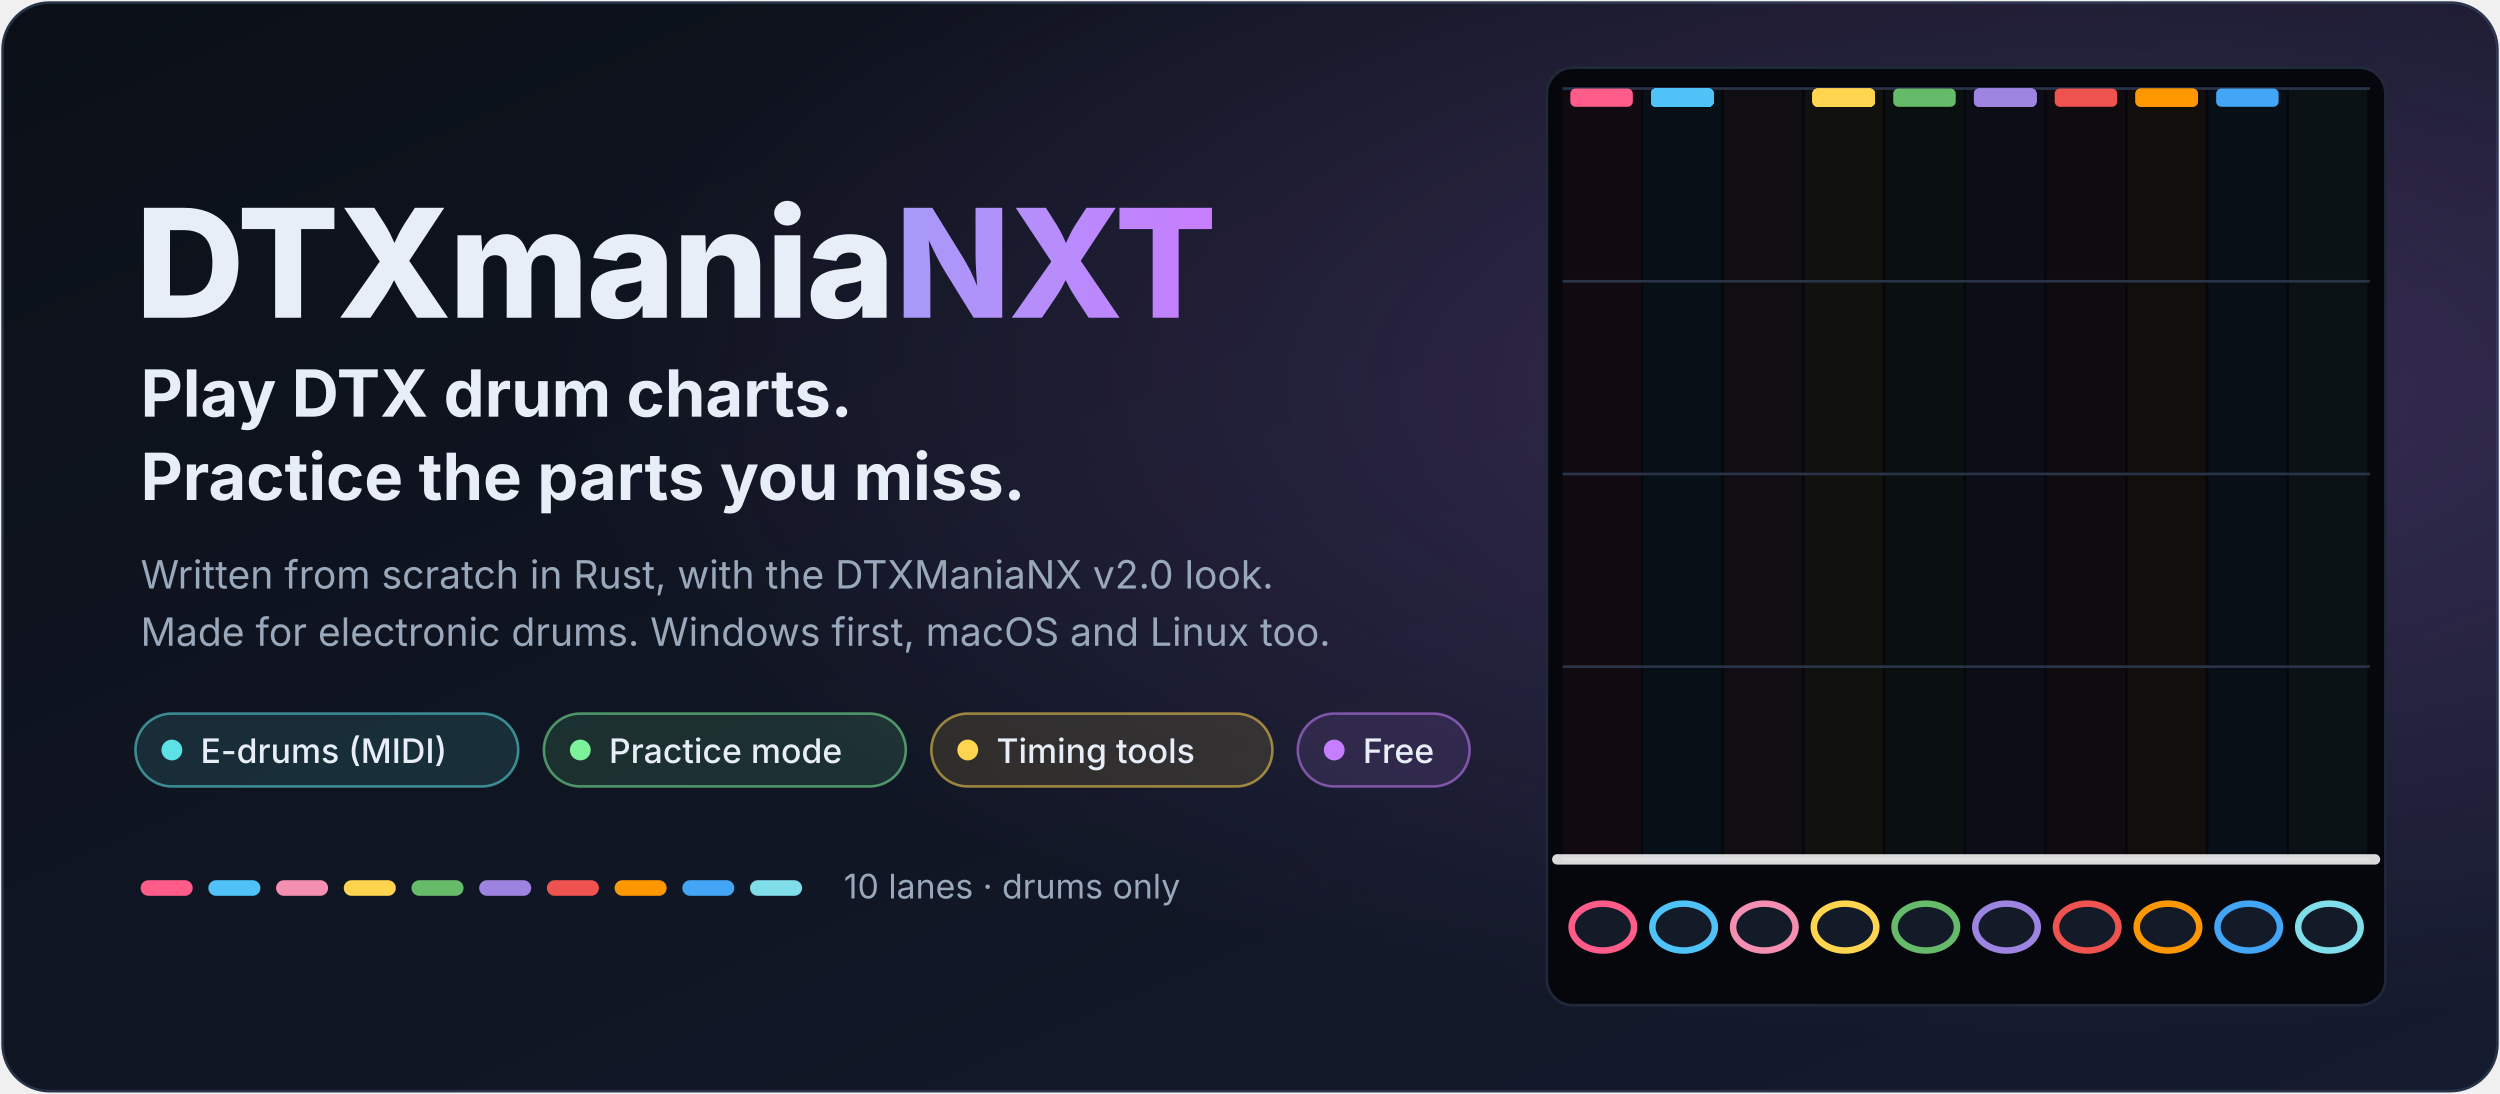
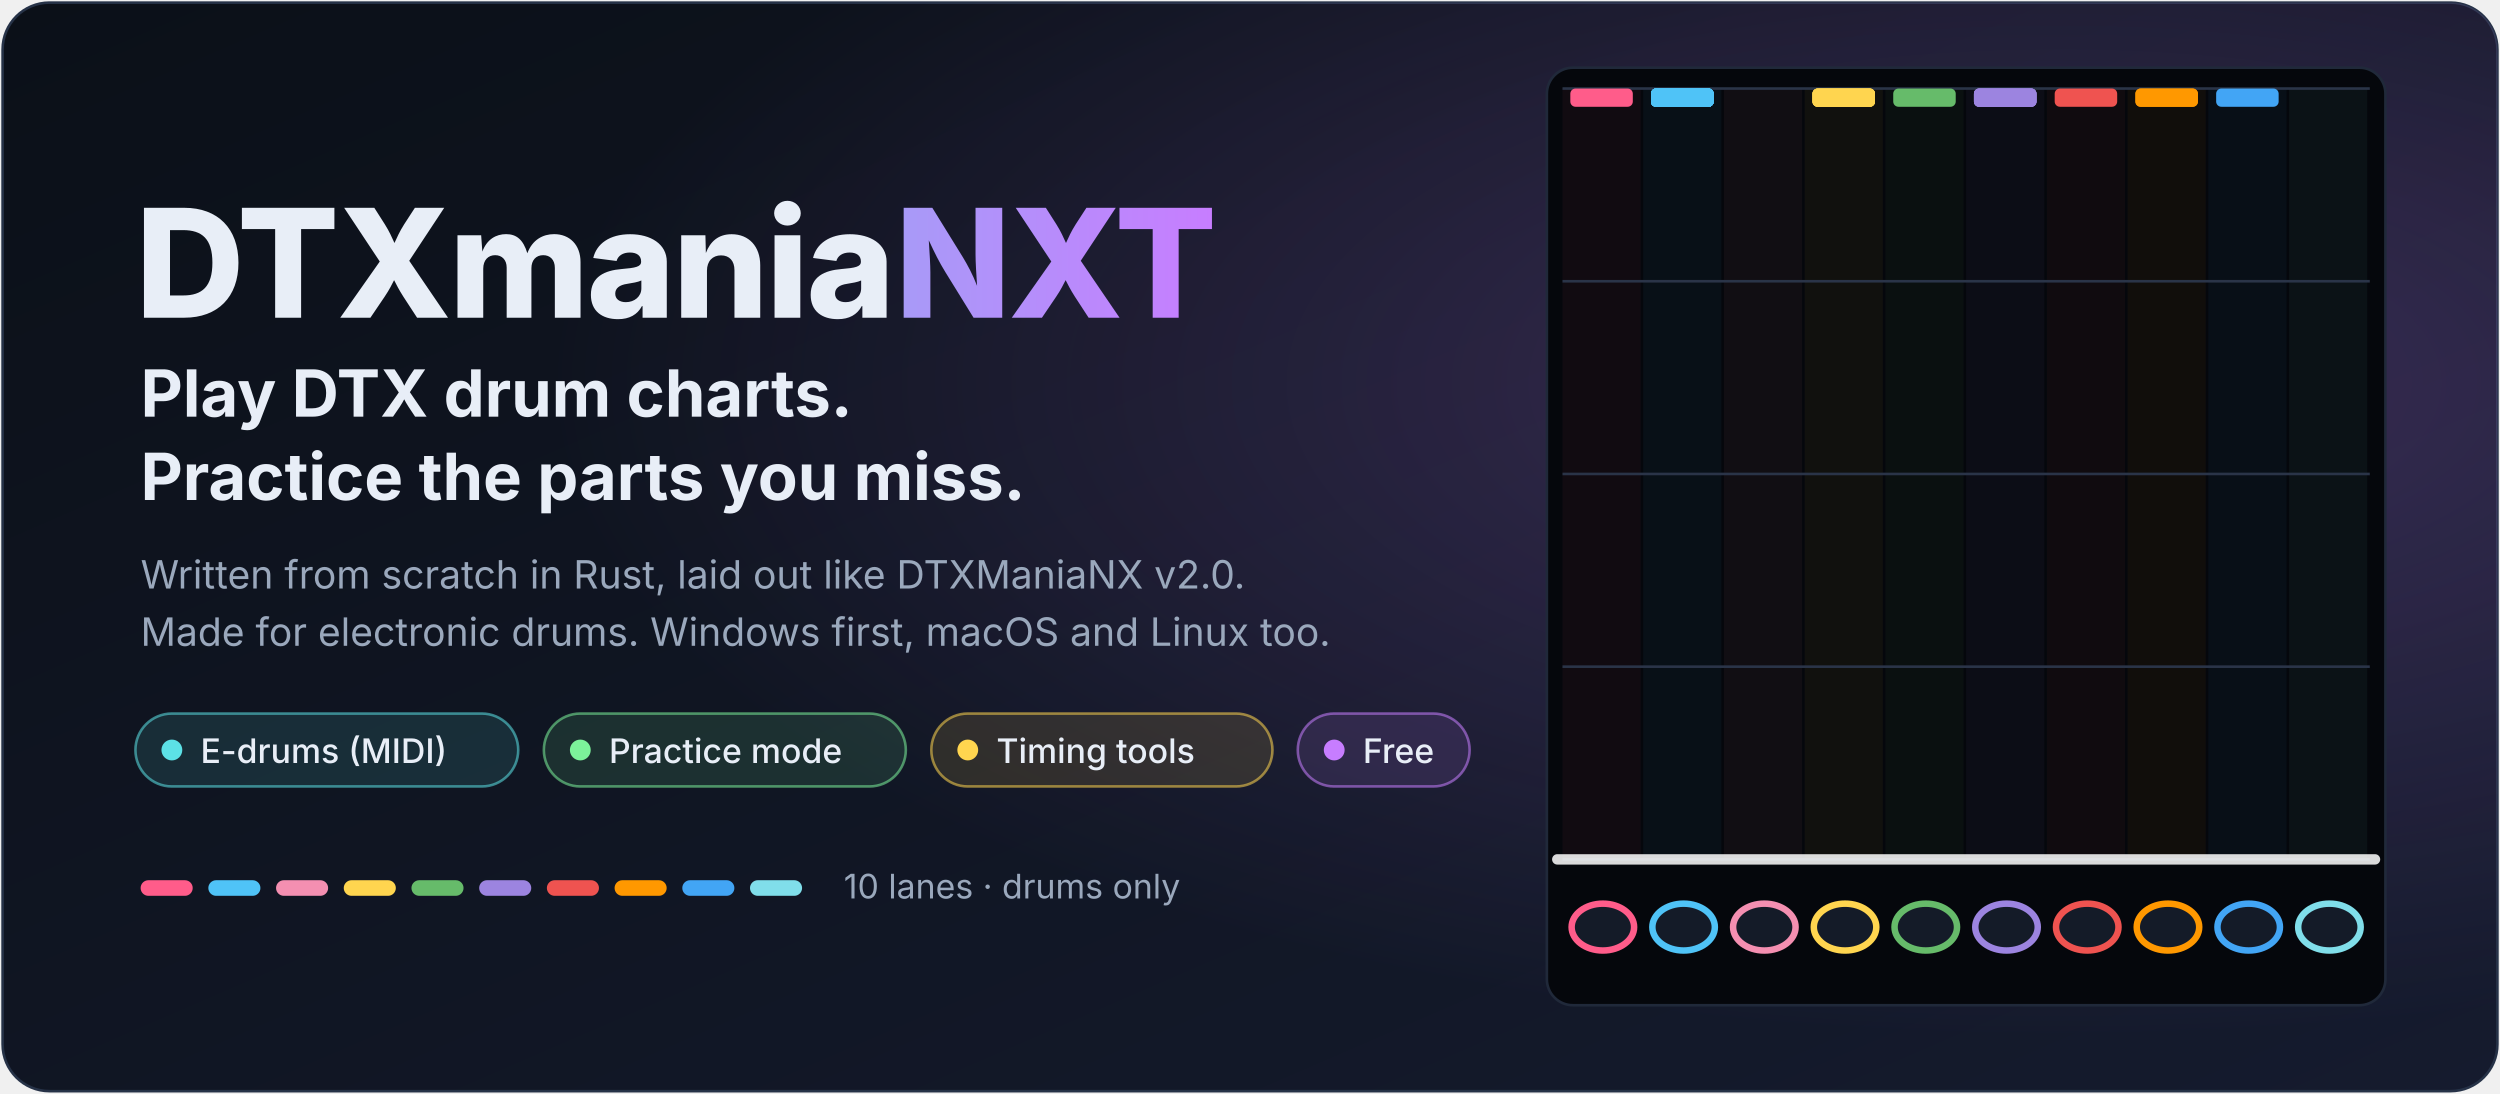
<svg xmlns="http://www.w3.org/2000/svg" width="960" height="420" viewBox="0 0 960 420" role="img" aria-labelledby="title desc">
  <style>
text{font-family:'Segoe UI','Inter','Helvetica Neue',Arial,'Hiragino Sans','Yu Gothic UI','Meiryo','Noto Sans JP',system-ui,sans-serif}
.mono{font-family:'JetBrains Mono','SF Mono','Cascadia Mono',Consolas,Menlo,monospace}
.fb{transform-box:fill-box;transform-origin:50% 50%}
@keyframes fall{0%{transform:translateY(0);opacity:1}29.167%{transform:translateY(290px);opacity:1}29.767%{transform:translateY(290px);opacity:0}100%{transform:translateY(290px);opacity:0}}
.fa{animation:fall 4.8s linear infinite}
@keyframes blip{0%{opacity:.9}8%{opacity:0}100%{opacity:0}}.bl{opacity:0;animation:blip 4.8s ease-out infinite}
@keyframes pop{0%{opacity:1;transform:scale(1.25)}2%{transform:scale(1)}4%{opacity:1}5.5%{opacity:0}100%{opacity:0}}.pp{opacity:0;animation:pop 4.8s ease-out infinite;transform-box:fill-box;transform-origin:50% 50%}
@keyframes w5{0%{opacity:0}0.000%{opacity:1}6.229%{opacity:0}100%{opacity:0}}
.w5{opacity:0;animation:w5 4.8s step-end infinite}
@keyframes w6{0%{opacity:0}6.250%{opacity:1}12.479%{opacity:0}100%{opacity:0}}
.w6{opacity:0;animation:w6 4.8s step-end infinite}
@keyframes w7{0%{opacity:0}12.500%{opacity:1}18.729%{opacity:0}100%{opacity:0}}
.w7{opacity:0;animation:w7 4.8s step-end infinite}
@keyframes w8{0%{opacity:0}18.750%{opacity:1}24.979%{opacity:0}100%{opacity:0}}
.w8{opacity:0;animation:w8 4.8s step-end infinite}
@keyframes w9{0%{opacity:0}25.000%{opacity:1}31.229%{opacity:0}100%{opacity:0}}
.w9{opacity:0;animation:w9 4.8s step-end infinite}
@keyframes w10{0%{opacity:0}31.250%{opacity:1}37.479%{opacity:0}100%{opacity:0}}
.w10{opacity:0;animation:w10 4.8s step-end infinite}
@keyframes w11{0%{opacity:0}37.500%{opacity:1}37.479%{opacity:0}100%{opacity:0}}
.w11{opacity:0;animation:w11 4.8s step-end infinite}
@keyframes w12{0%{opacity:0}37.500%{opacity:1}43.729%{opacity:0}100%{opacity:0}}
.w12{opacity:0;animation:w12 4.8s step-end infinite}
@keyframes w13{0%{opacity:0}43.750%{opacity:1}49.979%{opacity:0}100%{opacity:0}}
.w13{opacity:0;animation:w13 4.8s step-end infinite}
@keyframes w14{0%{opacity:0}50.000%{opacity:1}56.229%{opacity:0}100%{opacity:0}}
.w14{opacity:0;animation:w14 4.8s step-end infinite}
@keyframes w15{0%{opacity:0}56.250%{opacity:1}62.479%{opacity:0}100%{opacity:0}}
.w15{opacity:0;animation:w15 4.8s step-end infinite}
@keyframes w16{0%{opacity:0}62.500%{opacity:1}68.729%{opacity:0}100%{opacity:0}}
.w16{opacity:0;animation:w16 4.8s step-end infinite}
@keyframes w17{0%{opacity:0}68.750%{opacity:1}74.979%{opacity:0}100%{opacity:0}}
.w17{opacity:0;animation:w17 4.8s step-end infinite}
@keyframes w18{0%{opacity:0}75.000%{opacity:1}81.229%{opacity:0}100%{opacity:0}}
.w18{opacity:0;animation:w18 4.8s step-end infinite}
@keyframes w19{0%{opacity:0}81.250%{opacity:1}84.354%{opacity:0}100%{opacity:0}}
.w19{opacity:0;animation:w19 4.8s step-end infinite}
@keyframes w20{0%{opacity:0}84.375%{opacity:1}87.479%{opacity:0}100%{opacity:0}}
.w20{opacity:0;animation:w20 4.8s step-end infinite}
@keyframes w21{0%{opacity:0}87.500%{opacity:1}90.604%{opacity:0}100%{opacity:0}}
.w21{opacity:0;animation:w21 4.8s step-end infinite}
@keyframes w22{0%{opacity:0}90.625%{opacity:1}93.729%{opacity:0}100%{opacity:0}}
.w22{opacity:0;animation:w22 4.8s step-end infinite}
@keyframes w23{0%{opacity:0}93.750%{opacity:1}99.979%{opacity:0}100%{opacity:0}}
.w23{opacity:0;animation:w23 4.8s step-end infinite}
@media (prefers-reduced-motion:reduce){*{animation:none!important}}
</style>
  <defs>
    <linearGradient id="bg1" x1="0" y1="0" x2="1" y2="1">
      <stop offset="0" stop-color="#0B1018" />
      <stop offset="1" stop-color="#151B2E" />
    </linearGradient>
    <radialGradient id="rg2" cx="0.82" cy="0.35" r="0.6">
      <stop offset="0" stop-color="#C77DFF" stop-opacity="0.22" />
      <stop offset="1" stop-color="#C77DFF" stop-opacity="0" />
    </radialGradient>
    <linearGradient id="tg3" x1="0" y1="0" x2="1" y2="0">
      <stop offset="0" stop-color="#5CE1E6" />
      <stop offset="1" stop-color="#C77DFF" />
    </linearGradient>
    <linearGradient id="pg4" x1="0" y1="0" x2="0" y2="1">
      <stop offset="0" stop-color="#FFF6B0" />
      <stop offset="1" stop-color="#FFB300" />
    </linearGradient>
  </defs>
  <rect x="1" y="1" width="958" height="418" rx="18" fill="url(#bg1)" stroke="#263247" />
  <rect x="1" y="1" width="958" height="418" rx="18" fill="url(#rg2)" />
  <text x="52" y="122" font-size="58" font-weight="800" fill="#E8EEF7" letter-spacing="-1">DTXmania<tspan fill="url(#tg3)">NXT</tspan>
  </text>
  <text x="54" y="160" font-size="25" fill="#E8EEF7" font-weight="700" text-anchor="start">Play DTX drum charts.</text>
  <text x="54" y="192" font-size="25" fill="#E8EEF7" font-weight="700" text-anchor="start">Practice the parts you miss.</text>
-   <text x="54" y="226" font-size="15" fill="#9AA8BC" font-weight="400" text-anchor="start">Written from scratch in Rust, with the DTXManiaNX v2.0 look.</text>
+   <text x="54" y="226" font-size="15" fill="#9AA8BC" font-weight="400" text-anchor="start">Written from scratch in Rust, laid out like DTXManiaNX v2.0.</text>
  <text x="54" y="248" font-size="15" fill="#9AA8BC" font-weight="400" text-anchor="start">Made for electronic drums. Windows first, macOS and Linux too.</text>
  <rect x="52" y="274" width="147" height="28" rx="14" fill="#5CE1E6" fill-opacity="0.12" stroke="#5CE1E6" stroke-opacity="0.55" />
  <circle cx="66" cy="288" r="4" fill="#5CE1E6" />
  <text x="77" y="293" font-size="13" fill="#E8EEF7" font-weight="500" text-anchor="start">E-drums (MIDI)</text>
  <rect x="208.84" y="274" width="139" height="28" rx="14" fill="#7CF29A" fill-opacity="0.12" stroke="#7CF29A" stroke-opacity="0.55" />
  <circle cx="222.84" cy="288" r="4" fill="#7CF29A" />
  <text x="233.84" y="293" font-size="13" fill="#E8EEF7" font-weight="500" text-anchor="start">Practice mode</text>
  <rect x="357.62" y="274" width="131" height="28" rx="14" fill="#FFD54F" fill-opacity="0.12" stroke="#FFD54F" stroke-opacity="0.55" />
  <circle cx="371.62" cy="288" r="4" fill="#FFD54F" />
  <text x="382.62" y="293" font-size="13" fill="#E8EEF7" font-weight="500" text-anchor="start">Timing tools</text>
  <rect x="498.34" y="274" width="66" height="28" rx="14" fill="#C77DFF" fill-opacity="0.12" stroke="#C77DFF" stroke-opacity="0.55" />
  <circle cx="512.34" cy="288" r="4" fill="#C77DFF" />
  <text x="523.34" y="293" font-size="13" fill="#E8EEF7" font-weight="500" text-anchor="start">Free</text>
  <rect x="54" y="338" width="20" height="6" rx="3" fill="#FF5C8A" />
  <rect x="80" y="338" width="20" height="6" rx="3" fill="#4FC3F7" />
  <rect x="106" y="338" width="20" height="6" rx="3" fill="#F48FB1" />
  <rect x="132" y="338" width="20" height="6" rx="3" fill="#FFD54F" />
  <rect x="158" y="338" width="20" height="6" rx="3" fill="#66BB6A" />
  <rect x="184" y="338" width="20" height="6" rx="3" fill="#9C84E0" />
  <rect x="210" y="338" width="20" height="6" rx="3" fill="#EF5350" />
  <rect x="236" y="338" width="20" height="6" rx="3" fill="#FF9800" />
  <rect x="262" y="338" width="20" height="6" rx="3" fill="#42A5F5" />
  <rect x="288" y="338" width="20" height="6" rx="3" fill="#80DEEA" />
  <text x="324" y="345" font-size="13" fill="#9AA8BC" font-weight="400" text-anchor="start">10 lanes · drums only</text>
  <rect x="594" y="26" width="322" height="360" rx="10" fill="#05070C" stroke="#20293A" />
  <rect x="600" y="34" width="30" height="296" fill="#FF5C8A" fill-opacity="0.05" />
  <rect x="631" y="34" width="30" height="296" fill="#4FC3F7" fill-opacity="0.05" />
  <rect x="662" y="34" width="30" height="296" fill="#F48FB1" fill-opacity="0.05" />
  <rect x="693" y="34" width="30" height="296" fill="#FFD54F" fill-opacity="0.05" />
  <rect x="724" y="34" width="30" height="296" fill="#66BB6A" fill-opacity="0.05" />
  <rect x="755" y="34" width="30" height="296" fill="#9C84E0" fill-opacity="0.05" />
  <rect x="786" y="34" width="30" height="296" fill="#EF5350" fill-opacity="0.05" />
  <rect x="817" y="34" width="30" height="296" fill="#FF9800" fill-opacity="0.05" />
  <rect x="848" y="34" width="30" height="296" fill="#42A5F5" fill-opacity="0.05" />
  <rect x="879" y="34" width="30" height="296" fill="#80DEEA" fill-opacity="0.05" />
  <line x1="600" y1="330" x2="910" y2="330" stroke="#2A3448" stroke-width="1" />
  <line x1="600" y1="256" x2="910" y2="256" stroke="#2A3448" stroke-width="1" />
  <line x1="600" y1="182" x2="910" y2="182" stroke="#2A3448" stroke-width="1" />
  <line x1="600" y1="108" x2="910" y2="108" stroke="#2A3448" stroke-width="1" />
  <line x1="600" y1="34" x2="910" y2="34" stroke="#2A3448" stroke-width="1" />
  <rect class="fa" style="animation-delay:-1.400s" x="758" y="34" width="24" height="7" rx="2" fill="#9C84E0" />
  <rect class="fa" style="animation-delay:-1.400s" x="851" y="34" width="24" height="7" rx="2" fill="#42A5F5" />
  <rect class="fa" style="animation-delay:-1.400s" x="634" y="34" width="24" height="7" rx="2" fill="#4FC3F7" />
  <rect class="fa" style="animation-delay:-1.100s" x="634" y="34" width="24" height="7" rx="2" fill="#4FC3F7" />
  <rect class="fa" style="animation-delay:-0.800s" x="634" y="34" width="24" height="7" rx="2" fill="#4FC3F7" />
  <rect class="fa" style="animation-delay:-0.800s" x="696" y="34" width="24" height="7" rx="2" fill="#FFD54F" />
  <rect class="fa" style="animation-delay:-0.500s" x="634" y="34" width="24" height="7" rx="2" fill="#4FC3F7" />
  <rect class="fa" style="animation-delay:-0.200s" x="634" y="34" width="24" height="7" rx="2" fill="#4FC3F7" />
  <rect class="fa" style="animation-delay:-4.700s" x="758" y="34" width="24" height="7" rx="2" fill="#9C84E0" />
  <rect class="fa" style="animation-delay:-4.700s" x="634" y="34" width="24" height="7" rx="2" fill="#4FC3F7" />
  <rect class="fa" style="animation-delay:-4.400s" x="634" y="34" width="24" height="7" rx="2" fill="#4FC3F7" />
  <rect class="fa" style="animation-delay:-4.400s" x="696" y="34" width="24" height="7" rx="2" fill="#FFD54F" />
  <rect class="fa" style="animation-delay:-4.100s" x="634" y="34" width="24" height="7" rx="2" fill="#4FC3F7" />
  <rect class="fa" style="animation-delay:-3.800s" x="758" y="34" width="24" height="7" rx="2" fill="#9C84E0" />
  <rect class="fa" style="animation-delay:-3.800s" x="634" y="34" width="24" height="7" rx="2" fill="#4FC3F7" />
  <rect class="fa" style="animation-delay:-3.800s" x="603" y="34" width="24" height="7" rx="2" fill="#FF5C8A" />
  <rect class="fa" style="animation-delay:-3.500s" x="634" y="34" width="24" height="7" rx="2" fill="#4FC3F7" />
  <rect class="fa" style="animation-delay:-3.200s" x="634" y="34" width="24" height="7" rx="2" fill="#4FC3F7" />
  <rect class="fa" style="animation-delay:-3.200s" x="696" y="34" width="24" height="7" rx="2" fill="#FFD54F" />
  <rect class="fa" style="animation-delay:-2.900s" x="634" y="34" width="24" height="7" rx="2" fill="#4FC3F7" />
  <rect class="fa" style="animation-delay:-2.600s" x="634" y="34" width="24" height="7" rx="2" fill="#4FC3F7" />
  <rect class="fa" style="animation-delay:-2.300s" x="758" y="34" width="24" height="7" rx="2" fill="#9C84E0" />
  <rect class="fa" style="animation-delay:-2.300s" x="634" y="34" width="24" height="7" rx="2" fill="#4FC3F7" />
  <rect class="fa" style="animation-delay:-2.300s" x="727" y="34" width="24" height="7" rx="2" fill="#66BB6A" />
  <rect class="fa" style="animation-delay:-2.150s" x="789" y="34" width="24" height="7" rx="2" fill="#EF5350" />
  <rect class="fa" style="animation-delay:-2.000s" x="820" y="34" width="24" height="7" rx="2" fill="#FF9800" />
  <rect class="fa" style="animation-delay:-2.000s" x="634" y="34" width="24" height="7" rx="2" fill="#4FC3F7" />
  <rect class="fa" style="animation-delay:-2.000s" x="696" y="34" width="24" height="7" rx="2" fill="#FFD54F" />
  <rect class="fa" style="animation-delay:-1.850s" x="820" y="34" width="24" height="7" rx="2" fill="#FF9800" />
  <rect class="fa" style="animation-delay:-1.700s" x="634" y="34" width="24" height="7" rx="2" fill="#4FC3F7" />
  <rect class="bl" style="animation-delay:-4.800s" x="631" y="210" width="30" height="120" fill="#4FC3F7" fill-opacity="0.35" />
  <rect class="bl" style="animation-delay:-4.800s" x="755" y="210" width="30" height="120" fill="#9C84E0" fill-opacity="0.35" />
  <rect class="bl" style="animation-delay:-4.800s" x="848" y="210" width="30" height="120" fill="#42A5F5" fill-opacity="0.35" />
  <rect class="bl" style="animation-delay:-4.500s" x="631" y="210" width="30" height="120" fill="#4FC3F7" fill-opacity="0.35" />
  <rect class="bl" style="animation-delay:-4.200s" x="631" y="210" width="30" height="120" fill="#4FC3F7" fill-opacity="0.35" />
  <rect class="bl" style="animation-delay:-4.200s" x="693" y="210" width="30" height="120" fill="#FFD54F" fill-opacity="0.35" />
  <rect class="bl" style="animation-delay:-3.900s" x="631" y="210" width="30" height="120" fill="#4FC3F7" fill-opacity="0.35" />
  <rect class="bl" style="animation-delay:-3.600s" x="631" y="210" width="30" height="120" fill="#4FC3F7" fill-opacity="0.35" />
  <rect class="bl" style="animation-delay:-3.300s" x="631" y="210" width="30" height="120" fill="#4FC3F7" fill-opacity="0.35" />
  <rect class="bl" style="animation-delay:-3.300s" x="755" y="210" width="30" height="120" fill="#9C84E0" fill-opacity="0.35" />
  <rect class="bl" style="animation-delay:-3.000s" x="631" y="210" width="30" height="120" fill="#4FC3F7" fill-opacity="0.35" />
  <rect class="bl" style="animation-delay:-3.000s" x="693" y="210" width="30" height="120" fill="#FFD54F" fill-opacity="0.35" />
  <rect class="bl" style="animation-delay:-2.700s" x="631" y="210" width="30" height="120" fill="#4FC3F7" fill-opacity="0.35" />
  <rect class="bl" style="animation-delay:-2.400s" x="631" y="210" width="30" height="120" fill="#4FC3F7" fill-opacity="0.35" />
  <rect class="bl" style="animation-delay:-2.400s" x="755" y="210" width="30" height="120" fill="#9C84E0" fill-opacity="0.35" />
  <rect class="bl" style="animation-delay:-2.400s" x="600" y="210" width="30" height="120" fill="#FF5C8A" fill-opacity="0.35" />
  <rect class="bl" style="animation-delay:-2.100s" x="631" y="210" width="30" height="120" fill="#4FC3F7" fill-opacity="0.35" />
  <rect class="bl" style="animation-delay:-1.800s" x="631" y="210" width="30" height="120" fill="#4FC3F7" fill-opacity="0.35" />
  <rect class="bl" style="animation-delay:-1.800s" x="693" y="210" width="30" height="120" fill="#FFD54F" fill-opacity="0.35" />
  <rect class="bl" style="animation-delay:-1.500s" x="631" y="210" width="30" height="120" fill="#4FC3F7" fill-opacity="0.35" />
  <rect class="bl" style="animation-delay:-1.200s" x="631" y="210" width="30" height="120" fill="#4FC3F7" fill-opacity="0.35" />
  <rect class="bl" style="animation-delay:-0.900s" x="631" y="210" width="30" height="120" fill="#4FC3F7" fill-opacity="0.35" />
  <rect class="bl" style="animation-delay:-0.900s" x="755" y="210" width="30" height="120" fill="#9C84E0" fill-opacity="0.35" />
  <rect class="bl" style="animation-delay:-0.900s" x="724" y="210" width="30" height="120" fill="#66BB6A" fill-opacity="0.35" />
  <rect class="bl" style="animation-delay:-0.750s" x="786" y="210" width="30" height="120" fill="#EF5350" fill-opacity="0.35" />
  <rect class="bl" style="animation-delay:-0.600s" x="631" y="210" width="30" height="120" fill="#4FC3F7" fill-opacity="0.35" />
  <rect class="bl" style="animation-delay:-0.600s" x="693" y="210" width="30" height="120" fill="#FFD54F" fill-opacity="0.35" />
  <rect class="bl" style="animation-delay:-0.600s" x="817" y="210" width="30" height="120" fill="#FF9800" fill-opacity="0.35" />
  <rect class="bl" style="animation-delay:-0.450s" x="817" y="210" width="30" height="120" fill="#FF9800" fill-opacity="0.35" />
  <rect class="bl" style="animation-delay:-0.300s" x="631" y="210" width="30" height="120" fill="#4FC3F7" fill-opacity="0.35" />
  <rect x="596" y="328" width="318" height="4" rx="2" fill="#FFFFFF" fill-opacity="0.85" />
  <ellipse cx="615.5" cy="356" rx="12" ry="9" fill="#141B28" stroke="#FF5C8A" stroke-width="2.5" />
  <ellipse cx="646.5" cy="356" rx="12" ry="9" fill="#141B28" stroke="#4FC3F7" stroke-width="2.5" />
  <ellipse cx="677.5" cy="356" rx="12" ry="9" fill="#141B28" stroke="#F48FB1" stroke-width="2.5" />
  <ellipse cx="708.5" cy="356" rx="12" ry="9" fill="#141B28" stroke="#FFD54F" stroke-width="2.5" />
  <ellipse cx="739.5" cy="356" rx="12" ry="9" fill="#141B28" stroke="#66BB6A" stroke-width="2.5" />
  <ellipse cx="770.5" cy="356" rx="12" ry="9" fill="#141B28" stroke="#9C84E0" stroke-width="2.5" />
  <ellipse cx="801.5" cy="356" rx="12" ry="9" fill="#141B28" stroke="#EF5350" stroke-width="2.5" />
  <ellipse cx="832.5" cy="356" rx="12" ry="9" fill="#141B28" stroke="#FF9800" stroke-width="2.5" />
  <ellipse cx="863.5" cy="356" rx="12" ry="9" fill="#141B28" stroke="#42A5F5" stroke-width="2.5" />
  <ellipse cx="894.5" cy="356" rx="12" ry="9" fill="#141B28" stroke="#80DEEA" stroke-width="2.5" />
  <text class="pp" style="animation-delay:-4.800s" x="755" y="180" font-size="30" font-weight="800" font-style="italic" fill="url(#pg4)" text-anchor="middle" stroke="#3A2400" stroke-width="1">PERFECT</text>
  <text class="pp" style="animation-delay:-4.500s" x="755" y="180" font-size="30" font-weight="800" font-style="italic" fill="url(#pg4)" text-anchor="middle" stroke="#3A2400" stroke-width="1">PERFECT</text>
  <text class="pp" style="animation-delay:-4.200s" x="755" y="180" font-size="30" font-weight="800" font-style="italic" fill="url(#pg4)" text-anchor="middle" stroke="#3A2400" stroke-width="1">PERFECT</text>
  <text class="pp" style="animation-delay:-3.900s" x="755" y="180" font-size="30" font-weight="800" font-style="italic" fill="url(#pg4)" text-anchor="middle" stroke="#3A2400" stroke-width="1">PERFECT</text>
  <text class="pp" style="animation-delay:-3.600s" x="755" y="180" font-size="30" font-weight="800" font-style="italic" fill="url(#pg4)" text-anchor="middle" stroke="#3A2400" stroke-width="1">PERFECT</text>
  <text class="pp" style="animation-delay:-3.300s" x="755" y="180" font-size="30" font-weight="800" font-style="italic" fill="url(#pg4)" text-anchor="middle" stroke="#3A2400" stroke-width="1">PERFECT</text>
  <text class="pp" style="animation-delay:-3.000s" x="755" y="180" font-size="30" font-weight="800" font-style="italic" fill="url(#pg4)" text-anchor="middle" stroke="#3A2400" stroke-width="1">PERFECT</text>
  <text class="pp" style="animation-delay:-3.000s" x="755" y="180" font-size="30" font-weight="800" font-style="italic" fill="url(#pg4)" text-anchor="middle" stroke="#3A2400" stroke-width="1">PERFECT</text>
  <text class="pp" style="animation-delay:-2.700s" x="755" y="180" font-size="30" font-weight="800" font-style="italic" fill="url(#pg4)" text-anchor="middle" stroke="#3A2400" stroke-width="1">PERFECT</text>
  <text class="pp" style="animation-delay:-2.400s" x="755" y="180" font-size="30" font-weight="800" font-style="italic" fill="url(#pg4)" text-anchor="middle" stroke="#3A2400" stroke-width="1">PERFECT</text>
  <text class="pp" style="animation-delay:-2.100s" x="755" y="180" font-size="30" font-weight="800" font-style="italic" fill="url(#pg4)" text-anchor="middle" stroke="#3A2400" stroke-width="1">PERFECT</text>
  <text class="pp" style="animation-delay:-1.800s" x="755" y="180" font-size="30" font-weight="800" font-style="italic" fill="url(#pg4)" text-anchor="middle" stroke="#3A2400" stroke-width="1">PERFECT</text>
  <text class="pp" style="animation-delay:-1.500s" x="755" y="180" font-size="30" font-weight="800" font-style="italic" fill="url(#pg4)" text-anchor="middle" stroke="#3A2400" stroke-width="1">PERFECT</text>
  <text class="pp" style="animation-delay:-1.200s" x="755" y="180" font-size="30" font-weight="800" font-style="italic" fill="url(#pg4)" text-anchor="middle" stroke="#3A2400" stroke-width="1">PERFECT</text>
  <text class="pp" style="animation-delay:-0.900s" x="755" y="180" font-size="30" font-weight="800" font-style="italic" fill="url(#pg4)" text-anchor="middle" stroke="#3A2400" stroke-width="1">PERFECT</text>
  <text class="pp" style="animation-delay:-0.750s" x="755" y="180" font-size="30" font-weight="800" font-style="italic" fill="url(#pg4)" text-anchor="middle" stroke="#3A2400" stroke-width="1">PERFECT</text>
  <text class="pp" style="animation-delay:-0.600s" x="755" y="180" font-size="30" font-weight="800" font-style="italic" fill="url(#pg4)" text-anchor="middle" stroke="#3A2400" stroke-width="1">PERFECT</text>
  <text class="pp" style="animation-delay:-0.450s" x="755" y="180" font-size="30" font-weight="800" font-style="italic" fill="url(#pg4)" text-anchor="middle" stroke="#3A2400" stroke-width="1">PERFECT</text>
  <text class="pp" style="animation-delay:-0.300s" x="755" y="180" font-size="30" font-weight="800" font-style="italic" fill="url(#pg4)" text-anchor="middle" stroke="#3A2400" stroke-width="1">PERFECT</text>
  <text class="w5" x="755" y="130" font-size="22" font-weight="800" fill="#5CE1E6" text-anchor="middle" fill-opacity="0.9">100 COMBO</text>
  <text class="w6" x="755" y="130" font-size="22" font-weight="800" fill="#5CE1E6" text-anchor="middle" fill-opacity="0.9">101 COMBO</text>
  <text class="w7" x="755" y="130" font-size="22" font-weight="800" fill="#5CE1E6" text-anchor="middle" fill-opacity="0.9">102 COMBO</text>
  <text class="w8" x="755" y="130" font-size="22" font-weight="800" fill="#5CE1E6" text-anchor="middle" fill-opacity="0.9">103 COMBO</text>
  <text class="w9" x="755" y="130" font-size="22" font-weight="800" fill="#5CE1E6" text-anchor="middle" fill-opacity="0.9">104 COMBO</text>
  <text class="w10" x="755" y="130" font-size="22" font-weight="800" fill="#5CE1E6" text-anchor="middle" fill-opacity="0.9">105 COMBO</text>
  <text class="w11" x="755" y="130" font-size="22" font-weight="800" fill="#5CE1E6" text-anchor="middle" fill-opacity="0.9">106 COMBO</text>
  <text class="w12" x="755" y="130" font-size="22" font-weight="800" fill="#5CE1E6" text-anchor="middle" fill-opacity="0.9">107 COMBO</text>
  <text class="w13" x="755" y="130" font-size="22" font-weight="800" fill="#5CE1E6" text-anchor="middle" fill-opacity="0.9">108 COMBO</text>
  <text class="w14" x="755" y="130" font-size="22" font-weight="800" fill="#5CE1E6" text-anchor="middle" fill-opacity="0.9">109 COMBO</text>
  <text class="w15" x="755" y="130" font-size="22" font-weight="800" fill="#5CE1E6" text-anchor="middle" fill-opacity="0.9">110 COMBO</text>
  <text class="w16" x="755" y="130" font-size="22" font-weight="800" fill="#5CE1E6" text-anchor="middle" fill-opacity="0.9">111 COMBO</text>
  <text class="w17" x="755" y="130" font-size="22" font-weight="800" fill="#5CE1E6" text-anchor="middle" fill-opacity="0.9">112 COMBO</text>
  <text class="w18" x="755" y="130" font-size="22" font-weight="800" fill="#5CE1E6" text-anchor="middle" fill-opacity="0.9">113 COMBO</text>
  <text class="w19" x="755" y="130" font-size="22" font-weight="800" fill="#5CE1E6" text-anchor="middle" fill-opacity="0.9">114 COMBO</text>
  <text class="w20" x="755" y="130" font-size="22" font-weight="800" fill="#5CE1E6" text-anchor="middle" fill-opacity="0.9">115 COMBO</text>
  <text class="w21" x="755" y="130" font-size="22" font-weight="800" fill="#5CE1E6" text-anchor="middle" fill-opacity="0.9">116 COMBO</text>
  <text class="w22" x="755" y="130" font-size="22" font-weight="800" fill="#5CE1E6" text-anchor="middle" fill-opacity="0.9">117 COMBO</text>
  <text class="w23" x="755" y="130" font-size="22" font-weight="800" fill="#5CE1E6" text-anchor="middle" fill-opacity="0.9">118 COMBO</text>
</svg>
